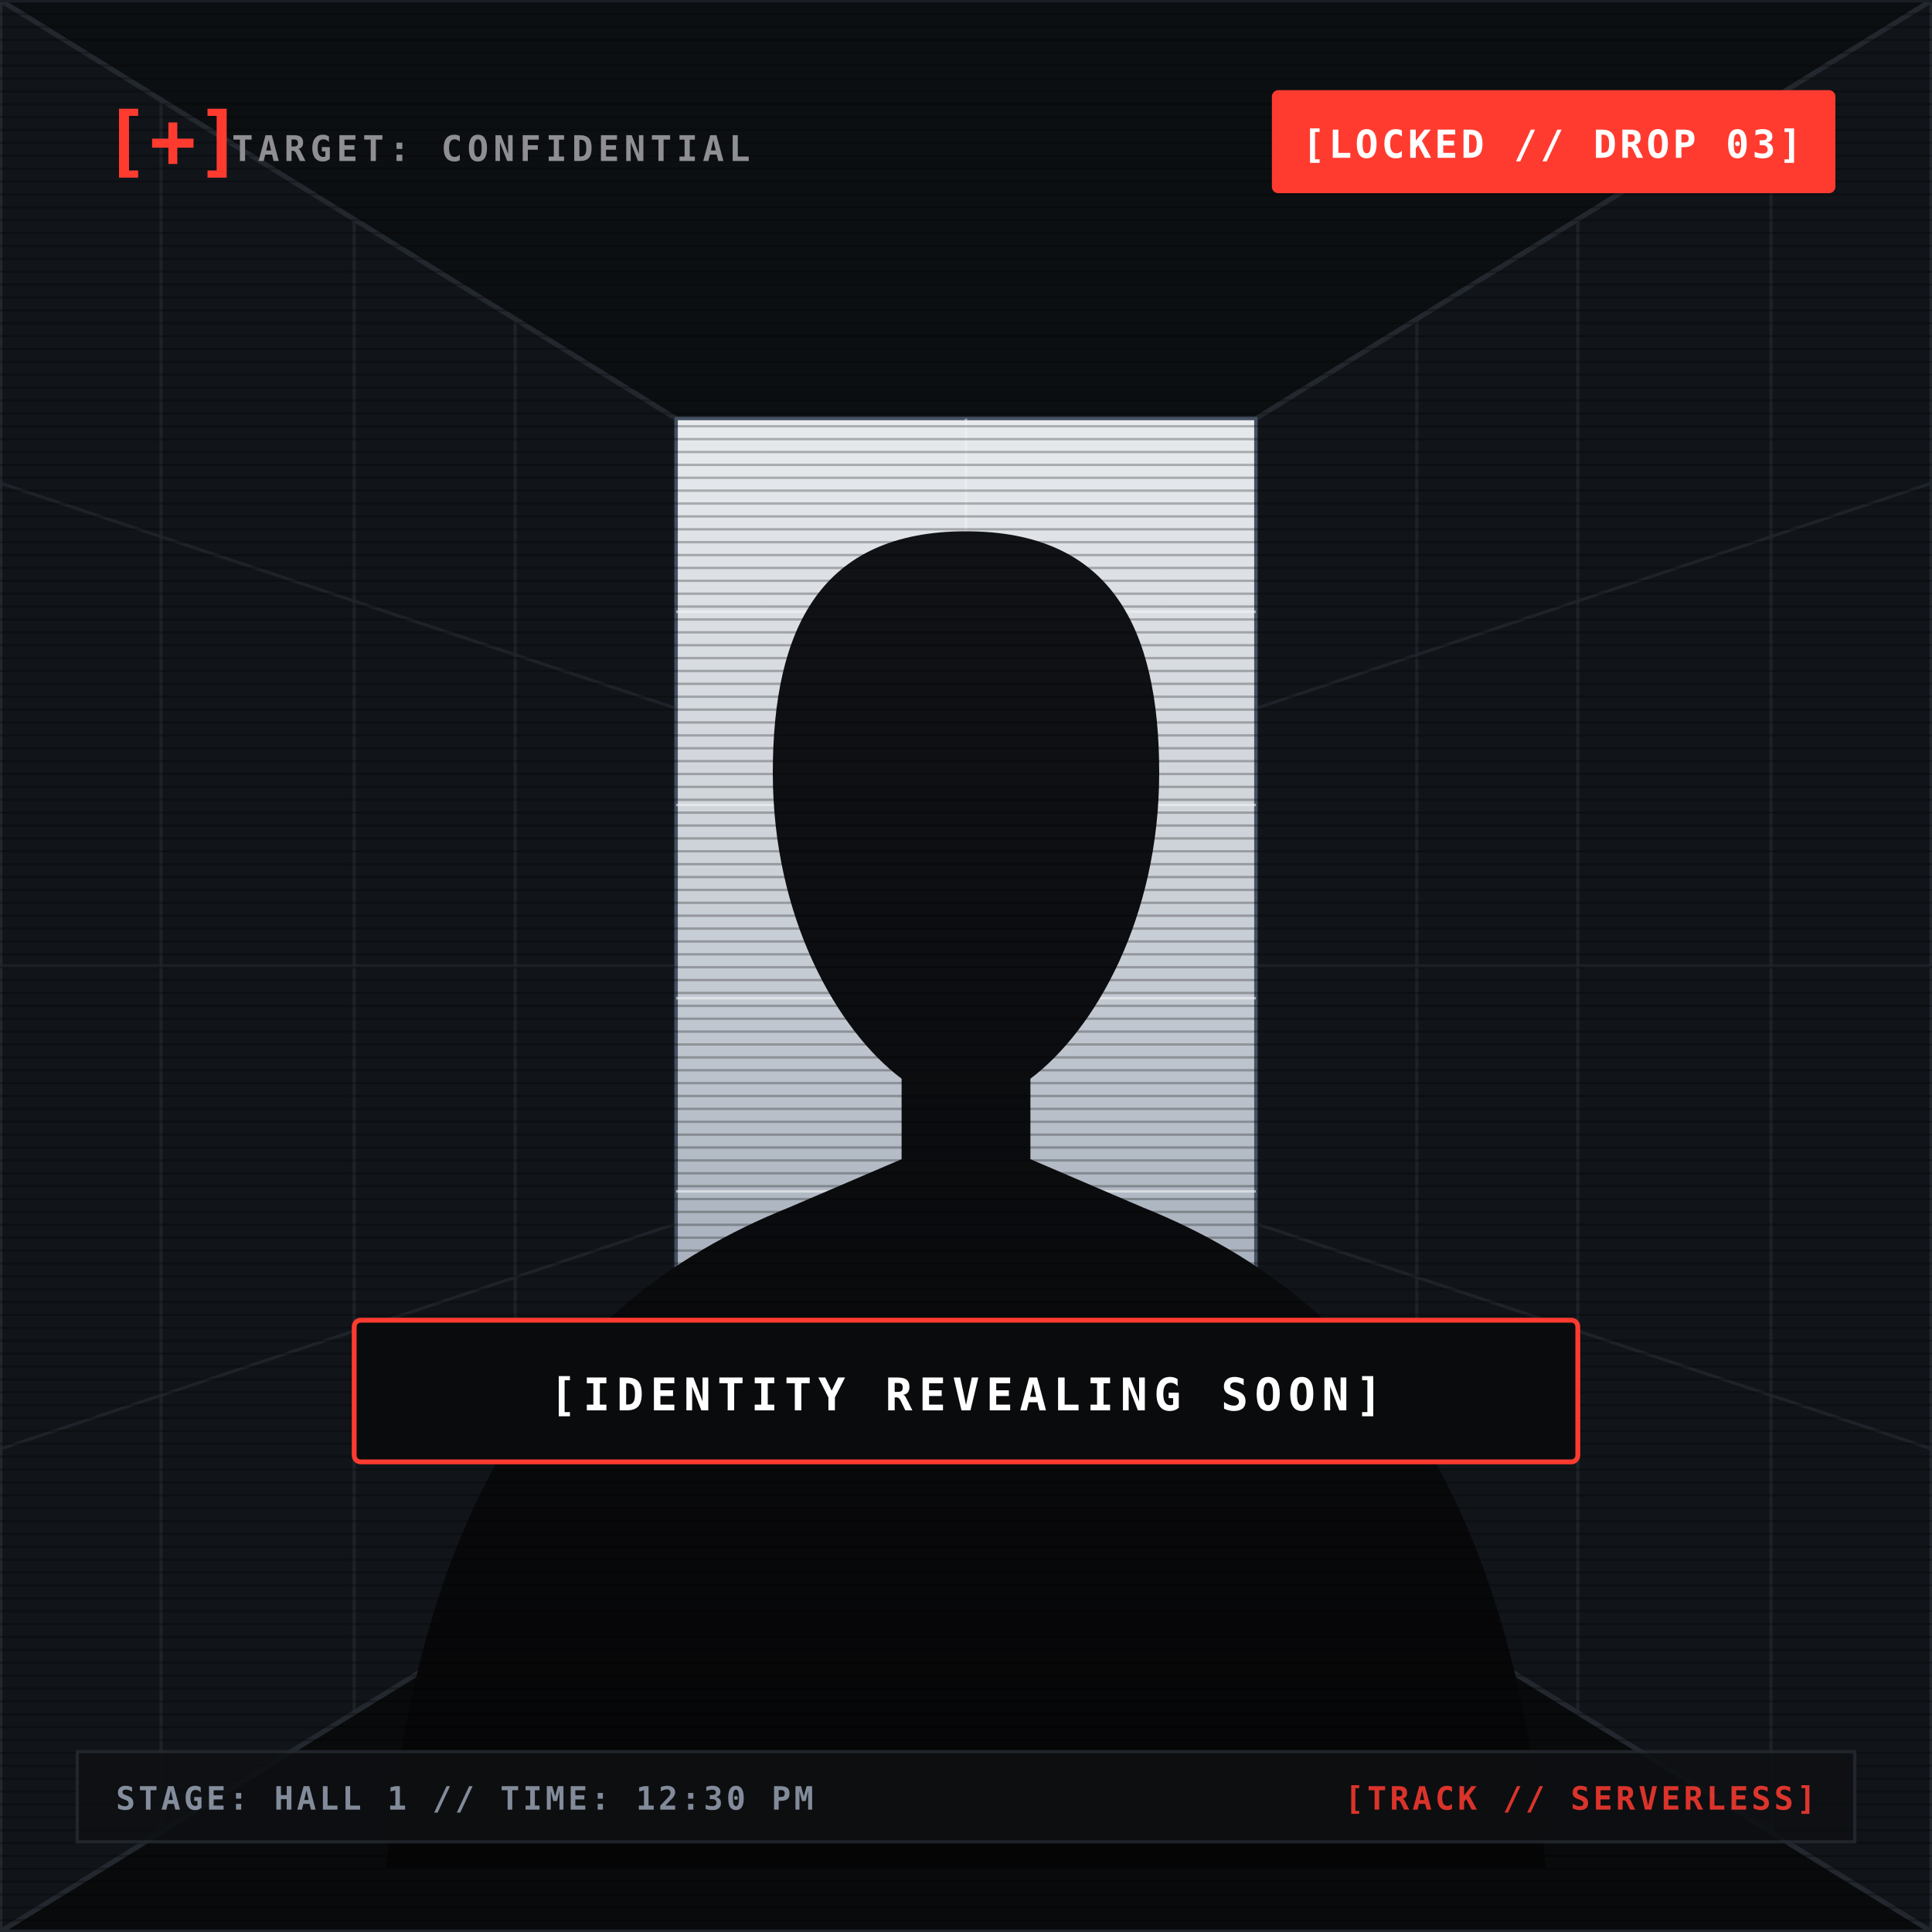
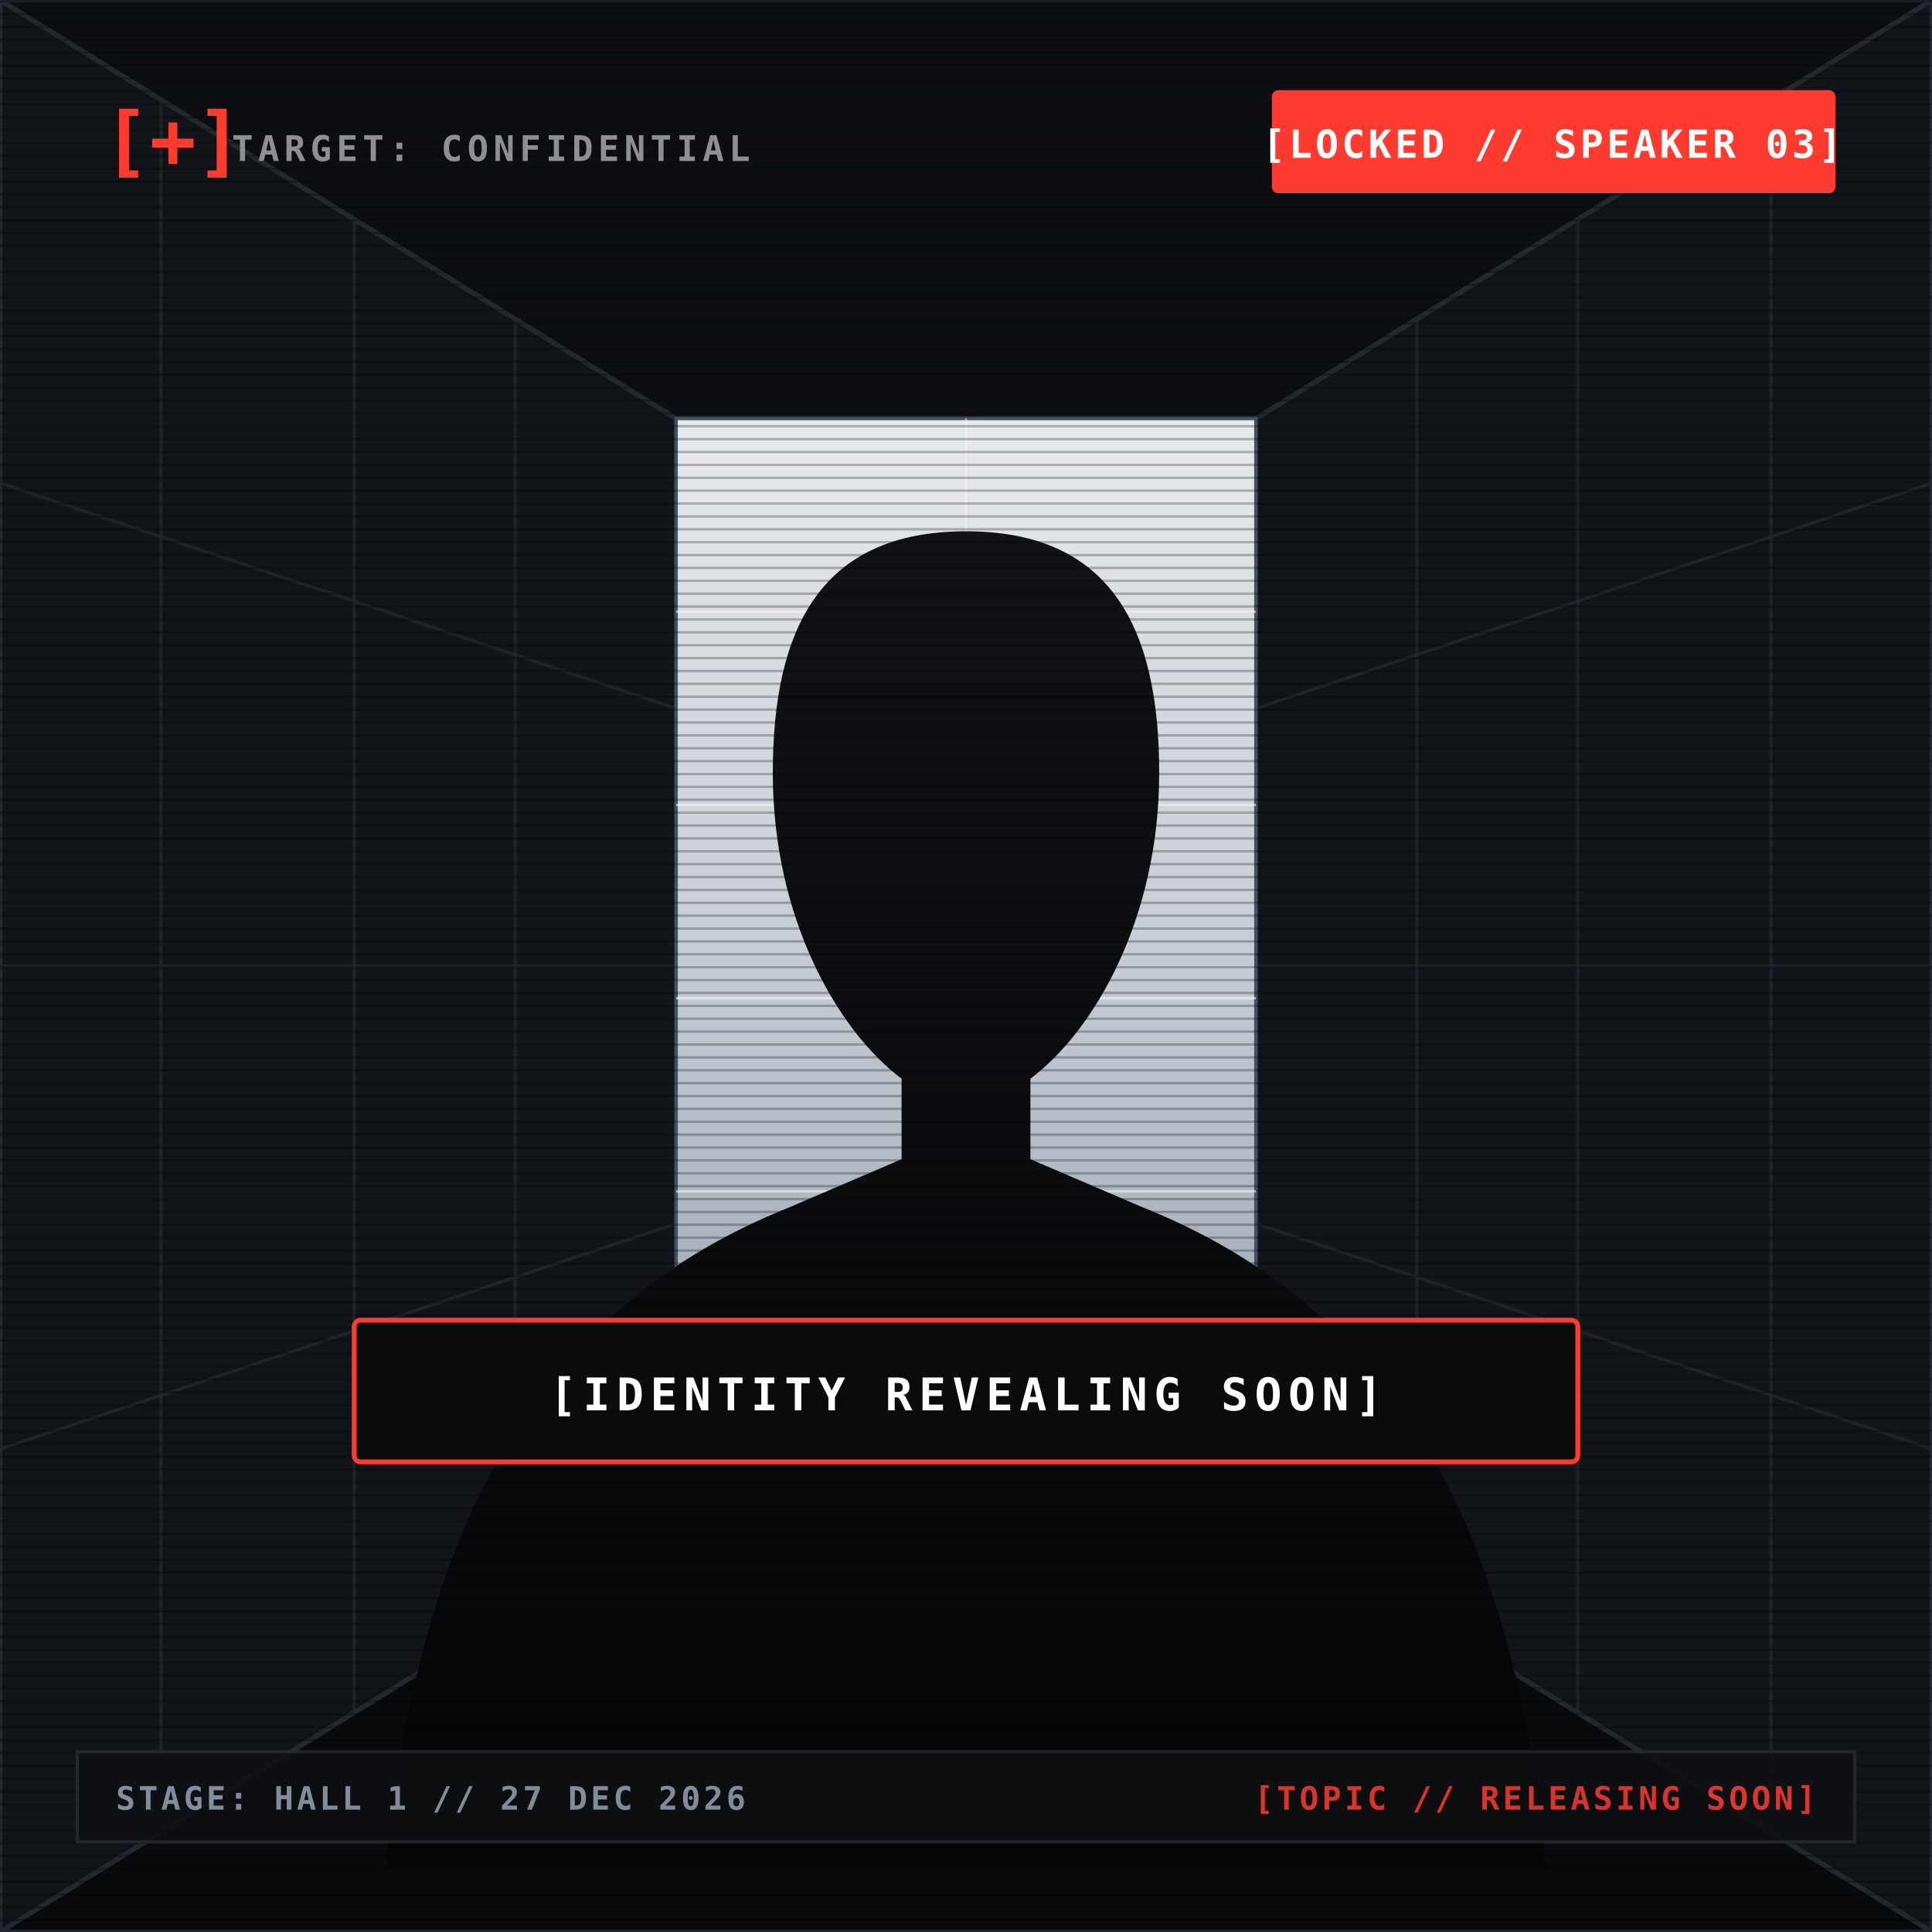
<svg xmlns="http://www.w3.org/2000/svg" viewBox="0 0 600 600" width="100%" height="100%">
  <defs>
    <linearGradient id="backlight" x1="0%" y1="0%" x2="0%" y2="100%">
      <stop offset="0%" stop-color="#F2F4F7" />
      <stop offset="50%" stop-color="#D0D5DD" />
      <stop offset="100%" stop-color="#98A2B3" />
    </linearGradient>
    <linearGradient id="shadowGrad" x1="0%" y1="0%" x2="0%" y2="100%">
      <stop offset="0%" stop-color="#101216" />
      <stop offset="100%" stop-color="#050506" />
    </linearGradient>
    <pattern id="scanlines" width="100" height="4" patternUnits="userSpaceOnUse">
      <line x1="0" y1="0" x2="100" y2="0" stroke="#000000" stroke-width="1.5" opacity="0.25" />
    </pattern>
  </defs>
  <rect width="600" height="600" fill="#0A0B0D" />
  <g opacity="0.95">
    <polygon points="0,0 210,130 210,470 0,600" fill="#12151A" stroke="#252930" stroke-width="1.5" />
    <line x1="50" y1="31" x2="50" y2="569" stroke="#252930" stroke-width="1" opacity="0.7" />
    <line x1="110" y1="68" x2="110" y2="532" stroke="#252930" stroke-width="1" opacity="0.7" />
    <line x1="160" y1="99" x2="160" y2="501" stroke="#252930" stroke-width="1" opacity="0.7" />
    <line x1="0" y1="150" x2="210" y2="220" stroke="#252930" stroke-width="1" opacity="0.7" />
    <line x1="0" y1="300" x2="210" y2="300" stroke="#252930" stroke-width="1" opacity="0.7" />
    <line x1="0" y1="450" x2="210" y2="380" stroke="#252930" stroke-width="1" opacity="0.7" />
    <polygon points="600,0 390,130 390,470 600,600" fill="#12151A" stroke="#252930" stroke-width="1.5" />
    <line x1="550" y1="31" x2="550" y2="569" stroke="#252930" stroke-width="1" opacity="0.7" />
    <line x1="490" y1="68" x2="490" y2="532" stroke="#252930" stroke-width="1" opacity="0.7" />
    <line x1="440" y1="99" x2="440" y2="501" stroke="#252930" stroke-width="1" opacity="0.7" />
    <line x1="600" y1="150" x2="390" y2="220" stroke="#252930" stroke-width="1" opacity="0.7" />
    <line x1="600" y1="300" x2="390" y2="300" stroke="#252930" stroke-width="1" opacity="0.7" />
    <line x1="600" y1="450" x2="390" y2="380" stroke="#252930" stroke-width="1" opacity="0.7" />
    <polygon points="0,0 600,0 390,130 210,130" fill="#0D0F12" stroke="#252930" stroke-width="1.5" />
    <polygon points="0,600 600,600 390,470 210,470" fill="#08090B" stroke="#252930" stroke-width="1.5" />
    <rect x="210" y="130" width="180" height="340" fill="url(#backlight)" stroke="#475467" stroke-width="1" />
    <line x1="210" y1="190" x2="390" y2="190" stroke="#FFFFFF" stroke-width="0.75" opacity="0.6" />
    <line x1="210" y1="250" x2="390" y2="250" stroke="#FFFFFF" stroke-width="0.75" opacity="0.6" />
    <line x1="210" y1="310" x2="390" y2="310" stroke="#FFFFFF" stroke-width="0.75" opacity="0.6" />
    <line x1="210" y1="370" x2="390" y2="370" stroke="#FFFFFF" stroke-width="0.75" opacity="0.6" />
    <line x1="300" y1="130" x2="300" y2="470" stroke="#FFFFFF" stroke-width="0.75" opacity="0.5" />
  </g>
  <g fill="url(#shadowGrad)">
    <path d="M 300,165 C 255,165 240,195 240,240 C 240,285 260,320 280,335 L 280,360 L 245,375 C 170,405 130,470 120,580 L 480,580 C 470,470 430,405 355,375 L 320,360 L 320,335 C 340,320 360,285 360,240 C 360,195 345,165 300,165 Z" />
  </g>
  <rect width="600" height="600" fill="url(#scanlines)" pointer-events="none" />
  <g>
    <text x="32" y="52" font-family="'Space Mono', monospace" font-size="24" font-weight="700" fill="#FF3B30">[+]</text>
    <text x="72" y="50" font-family="'Space Mono', monospace" font-size="11" font-weight="600" fill="#8E8E93" letter-spacing="1.5">TARGET: CONFIDENTIAL</text>
  </g>
  <g>
    <rect x="395" y="28" width="175" height="32" fill="#FF3B30" rx="2" />
-     <text x="482" y="49" font-family="'Space Mono', monospace" font-size="12" font-weight="800" fill="#FFFFFF" text-anchor="middle" letter-spacing="1">[LOCKED // DROP 03]</text>
+     <text x="482" y="49" font-family="'Space Mono', monospace" font-size="12" font-weight="800" fill="#FFFFFF" text-anchor="middle" letter-spacing="1">[LOCKED // SPEAKER 03]</text>
  </g>
  <g>
    <rect x="110" y="410" width="380" height="44" fill="#0A0B0D" stroke="#FF3B30" stroke-width="1.5" rx="2" />
    <text x="300" y="438" font-family="'Space Mono', monospace" font-size="14" font-weight="800" fill="#FFFFFF" text-anchor="middle" letter-spacing="2">[IDENTITY REVEALING SOON]</text>
  </g>
  <g opacity="0.85">
    <rect x="24" y="544" width="552" height="28" fill="#0D0F12" stroke="#252930" stroke-width="1" />
-     <text x="36" y="562" font-family="'Space Mono', monospace" font-size="10" font-weight="700" fill="#98A2B3" letter-spacing="1">STAGE: HALL 1 // TIME: 12:30 PM</text>
-     <text x="564" y="562" font-family="'Space Mono', monospace" font-size="10" font-weight="700" fill="#FF3B30" text-anchor="end" letter-spacing="1">[TRACK // SERVERLESS]</text>
+     <text x="36" y="562" font-family="'Space Mono', monospace" font-size="10" font-weight="700" fill="#98A2B3" letter-spacing="1">STAGE: HALL 1 // 27 DEC 2026</text>
+     <text x="564" y="562" font-family="'Space Mono', monospace" font-size="10" font-weight="700" fill="#FF3B30" text-anchor="end" letter-spacing="1">[TOPIC // RELEASING SOON]</text>
  </g>
</svg>
